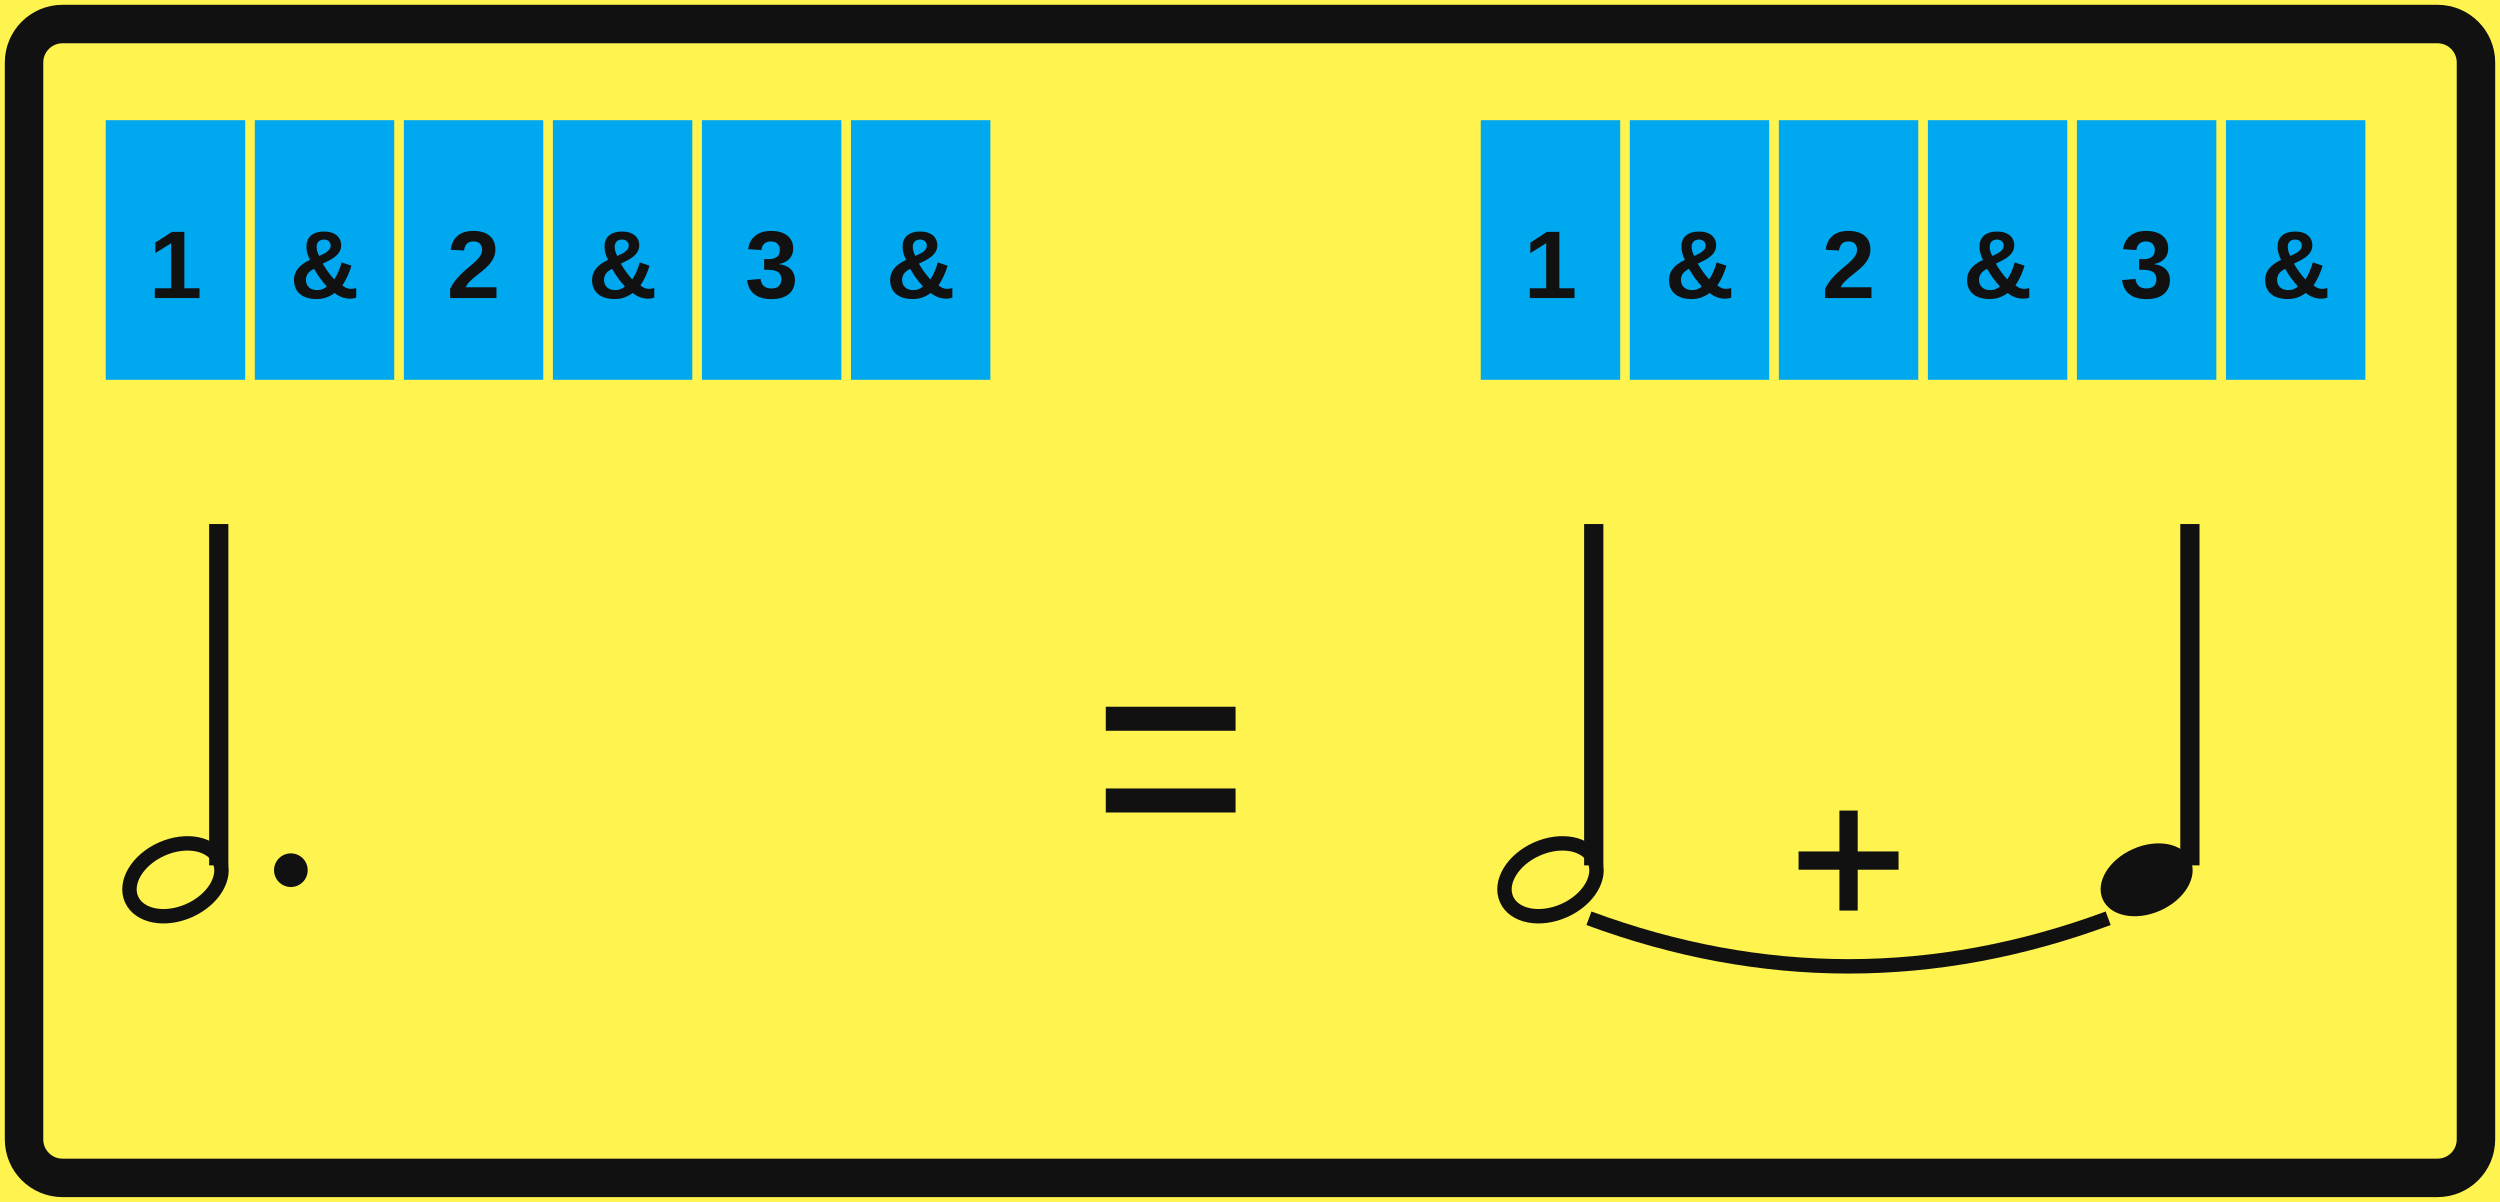
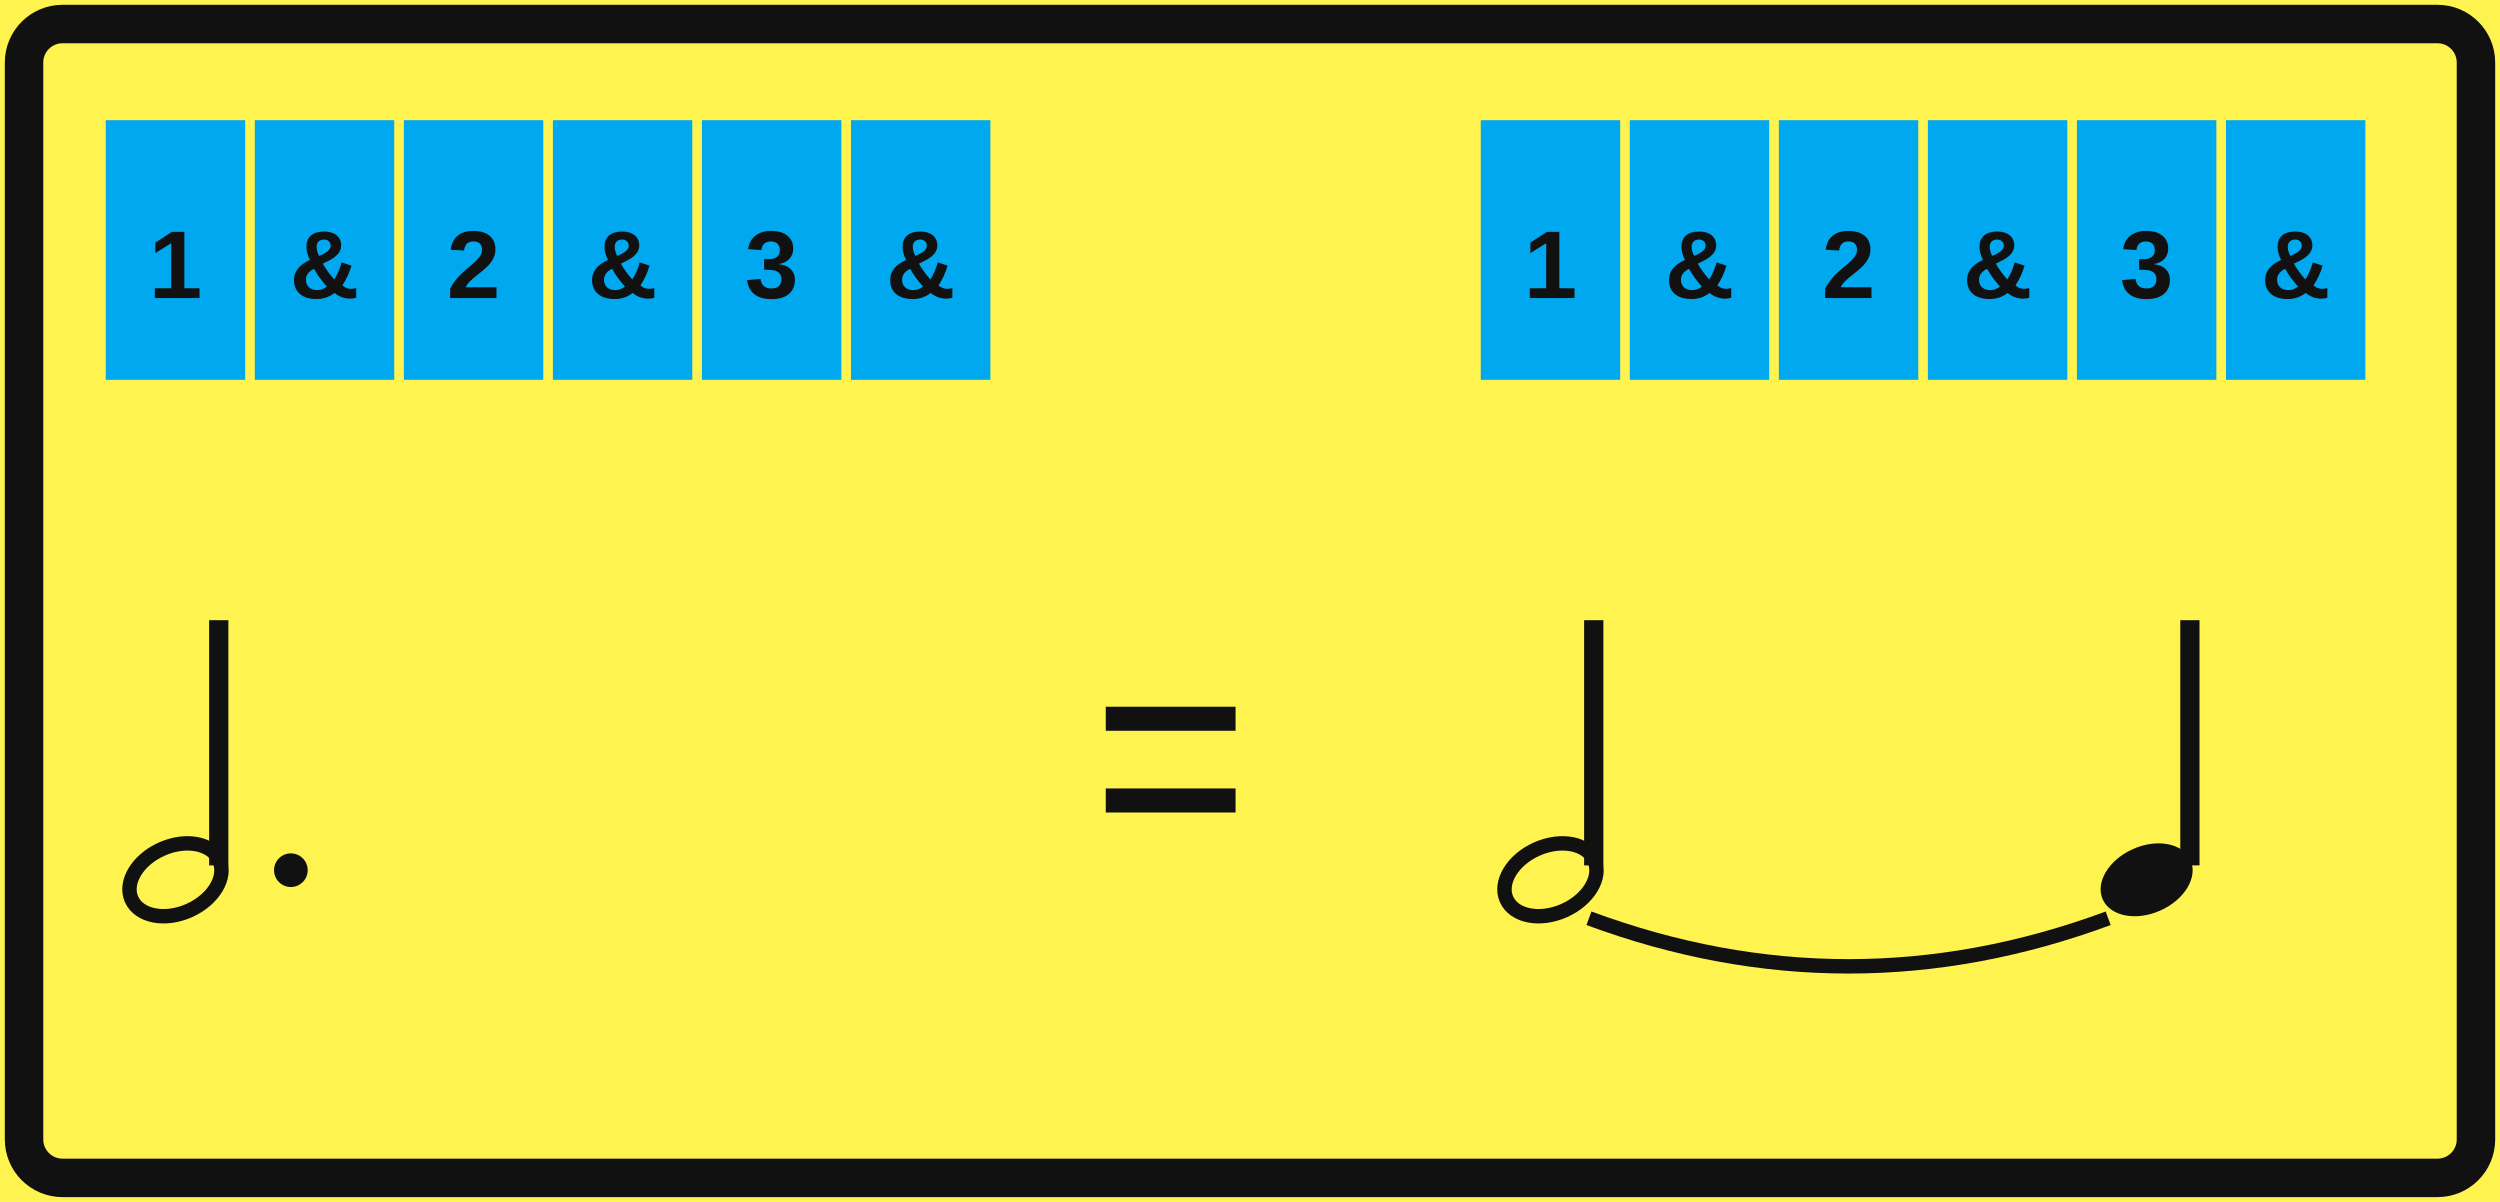
<svg xmlns="http://www.w3.org/2000/svg" width="520" height="250" viewBox="0 0 520 250" role="img" aria-labelledby="title desc">
  <rect width="520" height="250" fill="#fff34f" />
  <rect x="5" y="5" width="510" height="240" rx="8" fill="none" stroke="#111" stroke-width="8" />
  <rect x="22" y="25" width="29" height="54" fill="#00a8ef" />
  <text x="36.5" y="62" text-anchor="middle" fill="#111" font-family="Arial,Helvetica,sans-serif" font-size="20" font-weight="700">1</text>
  <rect x="53" y="25" width="29" height="54" fill="#00a8ef" />
  <text x="67.5" y="62" text-anchor="middle" fill="#111" font-family="Arial,Helvetica,sans-serif" font-size="20" font-weight="700">&amp;</text>
  <rect x="84" y="25" width="29" height="54" fill="#00a8ef" />
  <text x="98.5" y="62" text-anchor="middle" fill="#111" font-family="Arial,Helvetica,sans-serif" font-size="20" font-weight="700">2</text>
  <rect x="115" y="25" width="29" height="54" fill="#00a8ef" />
  <text x="129.5" y="62" text-anchor="middle" fill="#111" font-family="Arial,Helvetica,sans-serif" font-size="20" font-weight="700">&amp;</text>
  <rect x="146" y="25" width="29" height="54" fill="#00a8ef" />
  <text x="160.5" y="62" text-anchor="middle" fill="#111" font-family="Arial,Helvetica,sans-serif" font-size="20" font-weight="700">3</text>
  <rect x="177" y="25" width="29" height="54" fill="#00a8ef" />
  <text x="191.5" y="62" text-anchor="middle" fill="#111" font-family="Arial,Helvetica,sans-serif" font-size="20" font-weight="700">&amp;</text>
  <rect x="308" y="25" width="29" height="54" fill="#00a8ef" />
  <text x="322.5" y="62" text-anchor="middle" fill="#111" font-family="Arial,Helvetica,sans-serif" font-size="20" font-weight="700">1</text>
  <rect x="339" y="25" width="29" height="54" fill="#00a8ef" />
  <text x="353.5" y="62" text-anchor="middle" fill="#111" font-family="Arial,Helvetica,sans-serif" font-size="20" font-weight="700">&amp;</text>
  <rect x="370" y="25" width="29" height="54" fill="#00a8ef" />
  <text x="384.5" y="62" text-anchor="middle" fill="#111" font-family="Arial,Helvetica,sans-serif" font-size="20" font-weight="700">2</text>
  <rect x="401" y="25" width="29" height="54" fill="#00a8ef" />
  <text x="415.5" y="62" text-anchor="middle" fill="#111" font-family="Arial,Helvetica,sans-serif" font-size="20" font-weight="700">&amp;</text>
  <rect x="432" y="25" width="29" height="54" fill="#00a8ef" />
  <text x="446.5" y="62" text-anchor="middle" fill="#111" font-family="Arial,Helvetica,sans-serif" font-size="20" font-weight="700">3</text>
  <rect x="463" y="25" width="29" height="54" fill="#00a8ef" />
  <text x="477.5" y="62" text-anchor="middle" fill="#111" font-family="Arial,Helvetica,sans-serif" font-size="20" font-weight="700">&amp;</text>
  <g fill="#111">
    <rect x="230" y="147" width="27" height="5" />
    <rect x="230" y="164" width="27" height="5" />
  </g>
  <g>
    <ellipse cx="36.5" cy="183" rx="10" ry="7" transform="rotate(-24 36.5 183)" fill="#fff34f" stroke="#111" stroke-width="3" />
-     <path d="M45.5 180V109" stroke="#111" stroke-width="4" />
+     <path d="M45.5 180V129" stroke="#111" stroke-width="4" />
    <circle cx="60.5" cy="181" r="3.5" fill="#111" />
    <ellipse cx="322.5" cy="183" rx="10" ry="7" transform="rotate(-24 322.5 183)" fill="#fff34f" stroke="#111" stroke-width="3" />
-     <path d="M331.5 180V109" stroke="#111" stroke-width="4" />
+     <path d="M331.5 180V129" stroke="#111" stroke-width="4" />
    <ellipse cx="446.5" cy="183" rx="10" ry="7" transform="rotate(-24 446.5 183)" fill="#111" />
-     <path d="M455.5 180V109" stroke="#111" stroke-width="4" />
+     <path d="M455.5 180V129" stroke="#111" stroke-width="4" />
  </g>
-   <path d="M376 179h17M384.5 170.5v17" stroke="#111" stroke-width="3.8" stroke-linecap="square" />
  <path d="M330.5 191 Q384.5 211 438.5 191" fill="none" stroke="#111" stroke-width="3" />
</svg>
